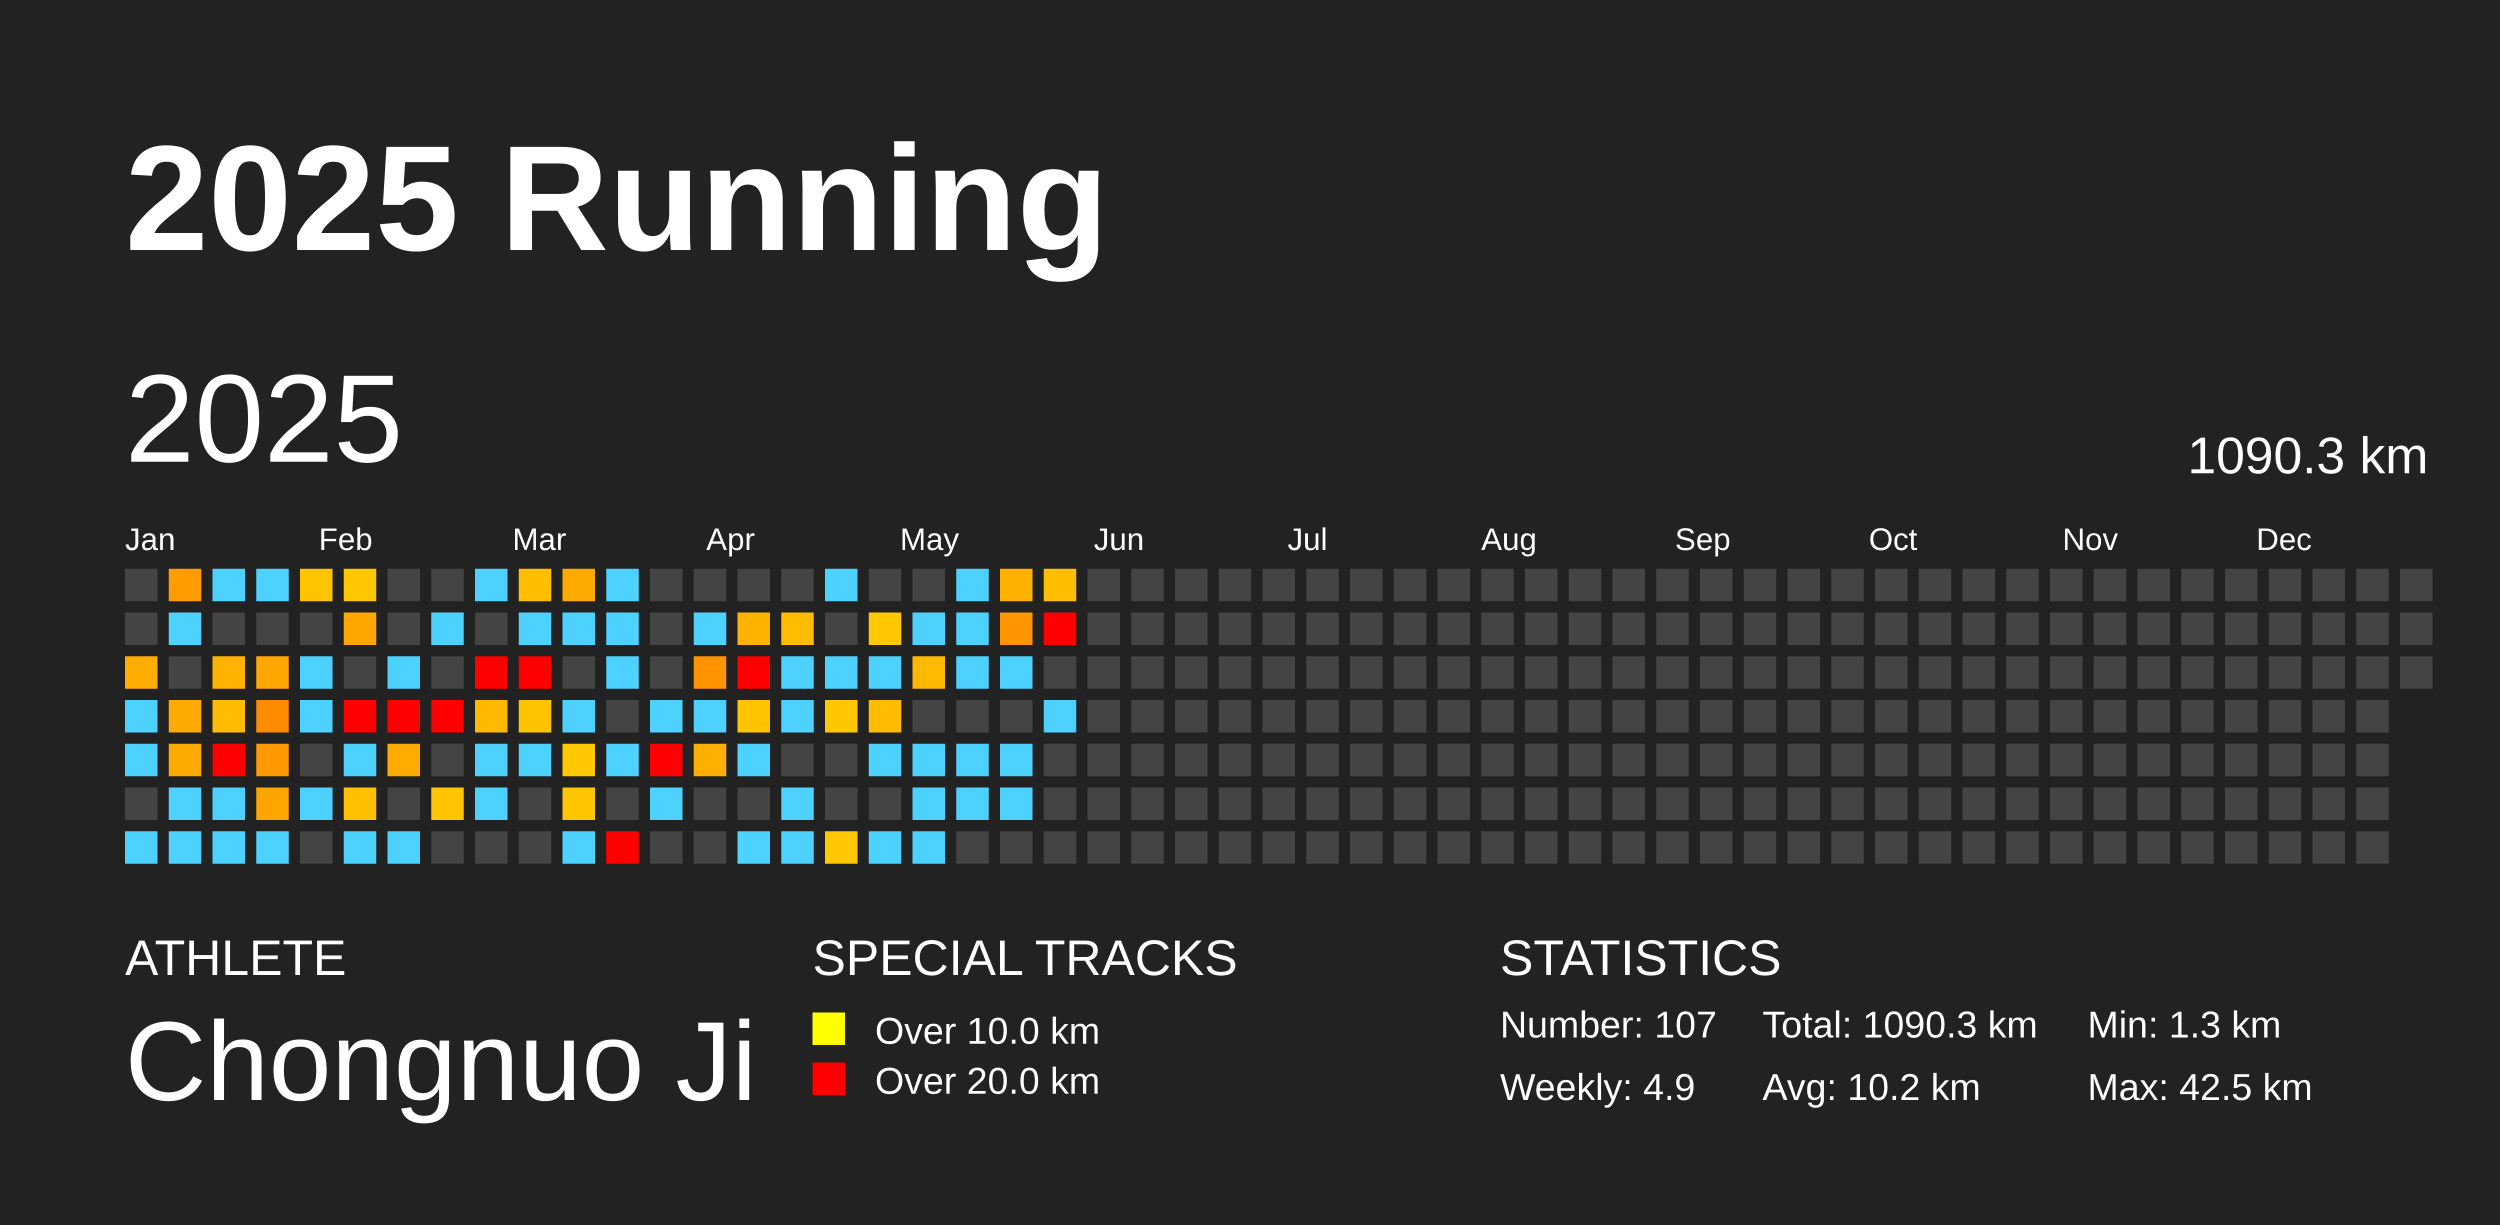
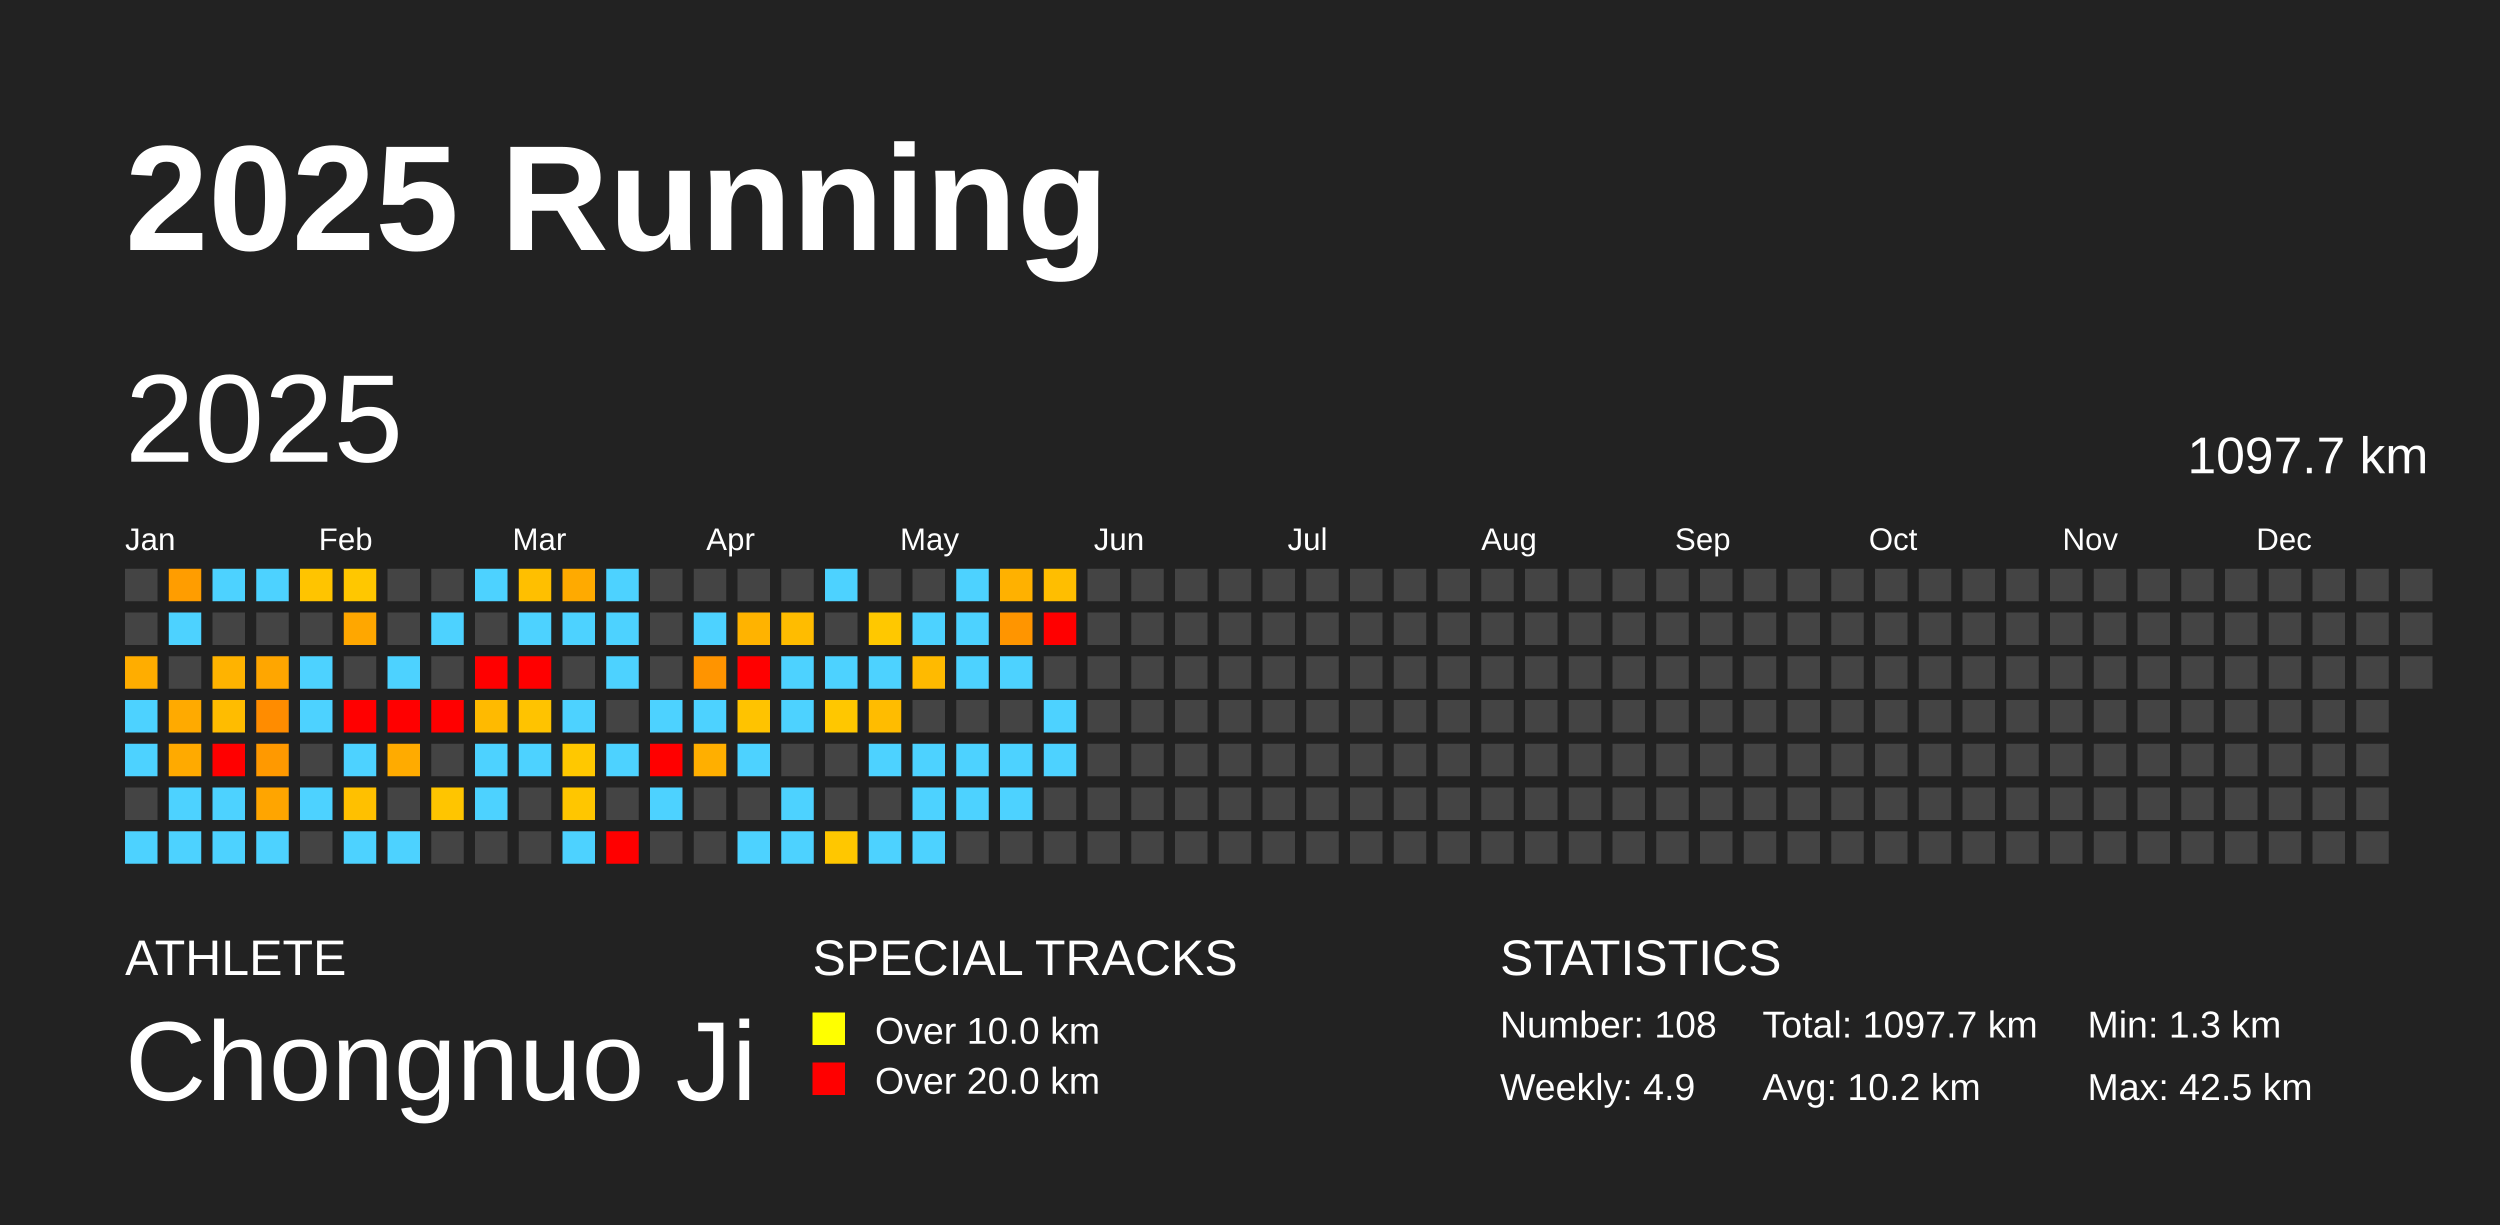
<svg xmlns="http://www.w3.org/2000/svg" baseProfile="full" height="98mm" version="1.1" viewBox="0,0,200,98" width="200mm">
  <defs />
  <rect fill="#222222" height="98" width="200" x="0" y="0" />
  <text fill="#FFFFFF" style="font-size:12px; font-family:Arial; font-weight:bold;" x="10" y="20">2025 Running</text>
  <text fill="#FFFFFF" style="font-size:4px; font-family:Arial" x="10" y="78">ATHLETE</text>
  <text fill="#FFFFFF" style="font-size:9px; font-family:Arial" x="10" y="88">Chongnuo Ji</text>
  <text fill="#FFFFFF" style="font-size:4px; font-family:Arial" x="65" y="78">SPECIAL TRACKS</text>
  <rect fill="yellow" height="2.6" width="2.6" x="65" y="81" />
  <text fill="#FFFFFF" style="font-size:3px; font-family:Arial" x="70" y="83.5">Over 10.0 km</text>
  <rect fill="red" height="2.6" width="2.6" x="65" y="85" />
  <text fill="#FFFFFF" style="font-size:3px; font-family:Arial" x="70" y="87.5">Over 20.0 km</text>
  <text fill="#FFFFFF" style="font-size:4px; font-family:Arial" x="120" y="78">STATISTICS</text>
-   <text fill="#FFFFFF" style="font-size:3px; font-family:Arial" x="120" y="83">Number: 107</text>
+   <text fill="#FFFFFF" style="font-size:3px; font-family:Arial" x="120" y="83">Number: 108</text>
  <text fill="#FFFFFF" style="font-size:3px; font-family:Arial" x="120" y="88">Weekly: 4.9</text>
-   <text fill="#FFFFFF" style="font-size:3px; font-family:Arial" x="141" y="83">Total: 1090.3 km</text>
+   <text fill="#FFFFFF" style="font-size:3px; font-family:Arial" x="141" y="83">Total: 1097.7 km</text>
  <text fill="#FFFFFF" style="font-size:3px; font-family:Arial" x="141" y="88">Avg: 10.2 km</text>
  <text fill="#FFFFFF" style="font-size:3px; font-family:Arial" x="167" y="83">Min: 1.3 km</text>
  <text fill="#FFFFFF" style="font-size:3px; font-family:Arial" x="167" y="88">Max: 42.5 km</text>
  <text dominant-baseline="hanging" fill="#FFFFFF" style="font-size:10.0px; font-family:Arial;" x="10" y="30">2025</text>
-   <text dominant-baseline="hanging" fill="#FFFFFF" style="font-size:4.125px; font-family:Arial;" x="175" y="35">1090.3 km</text>
+   <text dominant-baseline="hanging" fill="#FFFFFF" style="font-size:4.125px; font-family:Arial;" x="175" y="35">1097.7 km</text>
  <text fill="#FFFFFF" style="font-size:2.5px; font-family:Arial" x="10.0" y="44">Jan</text>
  <text fill="#FFFFFF" style="font-size:2.5px; font-family:Arial" x="25.5" y="44">Feb</text>
  <text fill="#FFFFFF" style="font-size:2.5px; font-family:Arial" x="41.0" y="44">Mar</text>
  <text fill="#FFFFFF" style="font-size:2.5px; font-family:Arial" x="56.5" y="44">Apr</text>
  <text fill="#FFFFFF" style="font-size:2.5px; font-family:Arial" x="72.0" y="44">May</text>
  <text fill="#FFFFFF" style="font-size:2.5px; font-family:Arial" x="87.5" y="44">Jun</text>
  <text fill="#FFFFFF" style="font-size:2.5px; font-family:Arial" x="103.0" y="44">Jul</text>
  <text fill="#FFFFFF" style="font-size:2.5px; font-family:Arial" x="118.5" y="44">Aug</text>
  <text fill="#FFFFFF" style="font-size:2.5px; font-family:Arial" x="134.0" y="44">Sep</text>
  <text fill="#FFFFFF" style="font-size:2.5px; font-family:Arial" x="149.5" y="44">Oct</text>
  <text fill="#FFFFFF" style="font-size:2.5px; font-family:Arial" x="165.0" y="44">Nov</text>
  <text fill="#FFFFFF" style="font-size:2.5px; font-family:Arial" x="180.5" y="44">Dec</text>
  <rect fill="#444444" height="2.6" width="2.6" x="10.0" y="45.5" />
  <rect fill="#444444" height="2.6" width="2.6" x="10.0" y="49.0" />
  <rect fill="#ffad00" height="2.6" width="2.6" x="10.0" y="52.5" />
  <rect fill="#4dd2ff" height="2.6" width="2.6" x="10.0" y="56.0" />
  <rect fill="#4dd2ff" height="2.6" width="2.6" x="10.0" y="59.5" />
  <rect fill="#444444" height="2.6" width="2.6" x="10.0" y="63.0" />
  <rect fill="#4dd2ff" height="2.6" width="2.6" x="10.0" y="66.5" />
  <rect fill="#ff9d00" height="2.6" width="2.6" x="13.5" y="45.5" />
  <rect fill="#4dd2ff" height="2.6" width="2.6" x="13.5" y="49.0" />
  <rect fill="#444444" height="2.6" width="2.6" x="13.5" y="52.5" />
  <rect fill="#ffaa00" height="2.6" width="2.6" x="13.5" y="56.0" />
  <rect fill="#ffaa00" height="2.6" width="2.6" x="13.5" y="59.5" />
  <rect fill="#4dd2ff" height="2.6" width="2.6" x="13.5" y="63.0" />
  <rect fill="#4dd2ff" height="2.6" width="2.6" x="13.5" y="66.5" />
  <rect fill="#4dd2ff" height="2.6" width="2.6" x="17.0" y="45.5" />
  <rect fill="#444444" height="2.6" width="2.6" x="17.0" y="49.0" />
  <rect fill="#ffb300" height="2.6" width="2.6" x="17.0" y="52.5" />
  <rect fill="#ffbc00" height="2.6" width="2.6" x="17.0" y="56.0" />
  <rect fill="red" height="2.6" width="2.6" x="17.0" y="59.5" />
  <rect fill="#4dd2ff" height="2.6" width="2.6" x="17.0" y="63.0" />
  <rect fill="#4dd2ff" height="2.6" width="2.6" x="17.0" y="66.5" />
  <rect fill="#4dd2ff" height="2.6" width="2.6" x="20.5" y="45.5" />
  <rect fill="#444444" height="2.6" width="2.6" x="20.5" y="49.0" />
  <rect fill="#ffa600" height="2.6" width="2.6" x="20.5" y="52.5" />
  <rect fill="#ff8c00" height="2.6" width="2.6" x="20.5" y="56.0" />
  <rect fill="#ff9900" height="2.6" width="2.6" x="20.5" y="59.5" />
  <rect fill="#ffa500" height="2.6" width="2.6" x="20.5" y="63.0" />
  <rect fill="#4dd2ff" height="2.6" width="2.6" x="20.5" y="66.5" />
  <rect fill="#ffc400" height="2.6" width="2.6" x="24.0" y="45.5" />
  <rect fill="#444444" height="2.6" width="2.6" x="24.0" y="49.0" />
  <rect fill="#4dd2ff" height="2.6" width="2.6" x="24.0" y="52.5" />
  <rect fill="#4dd2ff" height="2.6" width="2.6" x="24.0" y="56.0" />
  <rect fill="#444444" height="2.6" width="2.6" x="24.0" y="59.5" />
  <rect fill="#4dd2ff" height="2.6" width="2.6" x="24.0" y="63.0" />
  <rect fill="#444444" height="2.6" width="2.6" x="24.0" y="66.5" />
  <rect fill="#ffc700" height="2.6" width="2.6" x="27.5" y="45.5" />
  <rect fill="#ffa700" height="2.6" width="2.6" x="27.5" y="49.0" />
  <rect fill="#444444" height="2.6" width="2.6" x="27.5" y="52.5" />
  <rect fill="red" height="2.6" width="2.6" x="27.5" y="56.0" />
  <rect fill="#4dd2ff" height="2.6" width="2.6" x="27.5" y="59.5" />
  <rect fill="#ffc000" height="2.6" width="2.6" x="27.5" y="63.0" />
  <rect fill="#4dd2ff" height="2.6" width="2.6" x="27.5" y="66.5" />
  <rect fill="#444444" height="2.6" width="2.6" x="31.0" y="45.5" />
  <rect fill="#444444" height="2.6" width="2.6" x="31.0" y="49.0" />
  <rect fill="#4dd2ff" height="2.6" width="2.6" x="31.0" y="52.5" />
  <rect fill="red" height="2.6" width="2.6" x="31.0" y="56.0" />
  <rect fill="#ffab00" height="2.6" width="2.6" x="31.0" y="59.5" />
  <rect fill="#444444" height="2.6" width="2.6" x="31.0" y="63.0" />
  <rect fill="#4dd2ff" height="2.6" width="2.6" x="31.0" y="66.5" />
  <rect fill="#444444" height="2.6" width="2.6" x="34.5" y="45.5" />
  <rect fill="#4dd2ff" height="2.6" width="2.6" x="34.5" y="49.0" />
  <rect fill="#444444" height="2.6" width="2.6" x="34.5" y="52.5" />
  <rect fill="red" height="2.6" width="2.6" x="34.5" y="56.0" />
  <rect fill="#444444" height="2.6" width="2.6" x="34.5" y="59.5" />
  <rect fill="#ffc500" height="2.6" width="2.6" x="34.5" y="63.0" />
  <rect fill="#444444" height="2.6" width="2.6" x="34.5" y="66.5" />
  <rect fill="#4dd2ff" height="2.6" width="2.6" x="38.0" y="45.5" />
  <rect fill="#444444" height="2.6" width="2.6" x="38.0" y="49.0" />
  <rect fill="red" height="2.6" width="2.6" x="38.0" y="52.5" />
  <rect fill="#ffba00" height="2.6" width="2.6" x="38.0" y="56.0" />
  <rect fill="#4dd2ff" height="2.6" width="2.6" x="38.0" y="59.5" />
  <rect fill="#4dd2ff" height="2.6" width="2.6" x="38.0" y="63.0" />
  <rect fill="#444444" height="2.6" width="2.6" x="38.0" y="66.5" />
  <rect fill="#ffbf00" height="2.6" width="2.6" x="41.5" y="45.5" />
  <rect fill="#4dd2ff" height="2.6" width="2.6" x="41.5" y="49.0" />
  <rect fill="red" height="2.6" width="2.6" x="41.5" y="52.5" />
  <rect fill="#ffc300" height="2.6" width="2.6" x="41.5" y="56.0" />
  <rect fill="#4dd2ff" height="2.6" width="2.6" x="41.5" y="59.5" />
  <rect fill="#444444" height="2.6" width="2.6" x="41.5" y="63.0" />
  <rect fill="#444444" height="2.6" width="2.6" x="41.5" y="66.5" />
  <rect fill="#ffaa00" height="2.6" width="2.6" x="45.0" y="45.5" />
  <rect fill="#4dd2ff" height="2.6" width="2.6" x="45.0" y="49.0" />
  <rect fill="#444444" height="2.6" width="2.6" x="45.0" y="52.5" />
  <rect fill="#4dd2ff" height="2.6" width="2.6" x="45.0" y="56.0" />
  <rect fill="#ffc800" height="2.6" width="2.6" x="45.0" y="59.5" />
  <rect fill="#ffc600" height="2.6" width="2.6" x="45.0" y="63.0" />
  <rect fill="#4dd2ff" height="2.6" width="2.6" x="45.0" y="66.5" />
  <rect fill="#4dd2ff" height="2.6" width="2.6" x="48.5" y="45.5" />
  <rect fill="#4dd2ff" height="2.6" width="2.6" x="48.5" y="49.0" />
  <rect fill="#4dd2ff" height="2.6" width="2.6" x="48.5" y="52.5" />
  <rect fill="#444444" height="2.6" width="2.6" x="48.5" y="56.0" />
  <rect fill="#4dd2ff" height="2.6" width="2.6" x="48.5" y="59.5" />
  <rect fill="#444444" height="2.6" width="2.6" x="48.5" y="63.0" />
  <rect fill="red" height="2.6" width="2.6" x="48.5" y="66.5" />
  <rect fill="#444444" height="2.6" width="2.6" x="52.0" y="45.5" />
  <rect fill="#444444" height="2.6" width="2.6" x="52.0" y="49.0" />
  <rect fill="#444444" height="2.6" width="2.6" x="52.0" y="52.5" />
  <rect fill="#4dd2ff" height="2.6" width="2.6" x="52.0" y="56.0" />
  <rect fill="red" height="2.6" width="2.6" x="52.0" y="59.5" />
  <rect fill="#4dd2ff" height="2.6" width="2.6" x="52.0" y="63.0" />
  <rect fill="#444444" height="2.6" width="2.6" x="52.0" y="66.5" />
  <rect fill="#444444" height="2.6" width="2.6" x="55.5" y="45.5" />
  <rect fill="#4dd2ff" height="2.6" width="2.6" x="55.5" y="49.0" />
  <rect fill="#ff9400" height="2.6" width="2.6" x="55.5" y="52.5" />
  <rect fill="#4dd2ff" height="2.6" width="2.6" x="55.5" y="56.0" />
  <rect fill="#ffaf00" height="2.6" width="2.6" x="55.5" y="59.5" />
  <rect fill="#444444" height="2.6" width="2.6" x="55.5" y="63.0" />
  <rect fill="#444444" height="2.6" width="2.6" x="55.5" y="66.5" />
  <rect fill="#444444" height="2.6" width="2.6" x="59.0" y="45.5" />
  <rect fill="#ffb300" height="2.6" width="2.6" x="59.0" y="49.0" />
  <rect fill="red" height="2.6" width="2.6" x="59.0" y="52.5" />
  <rect fill="#ffc300" height="2.6" width="2.6" x="59.0" y="56.0" />
  <rect fill="#4dd2ff" height="2.6" width="2.6" x="59.0" y="59.5" />
  <rect fill="#444444" height="2.6" width="2.6" x="59.0" y="63.0" />
  <rect fill="#4dd2ff" height="2.6" width="2.6" x="59.0" y="66.5" />
  <rect fill="#444444" height="2.6" width="2.6" x="62.5" y="45.5" />
  <rect fill="#ffbc00" height="2.6" width="2.6" x="62.5" y="49.0" />
  <rect fill="#4dd2ff" height="2.6" width="2.6" x="62.5" y="52.5" />
  <rect fill="#4dd2ff" height="2.6" width="2.6" x="62.5" y="56.0" />
  <rect fill="#444444" height="2.6" width="2.6" x="62.5" y="59.5" />
  <rect fill="#4dd2ff" height="2.6" width="2.6" x="62.5" y="63.0" />
  <rect fill="#4dd2ff" height="2.6" width="2.6" x="62.5" y="66.5" />
  <rect fill="#4dd2ff" height="2.6" width="2.6" x="66.0" y="45.5" />
  <rect fill="#444444" height="2.6" width="2.6" x="66.0" y="49.0" />
  <rect fill="#4dd2ff" height="2.6" width="2.6" x="66.0" y="52.5" />
  <rect fill="#ffc700" height="2.6" width="2.6" x="66.0" y="56.0" />
  <rect fill="#444444" height="2.6" width="2.6" x="66.0" y="59.5" />
  <rect fill="#444444" height="2.6" width="2.6" x="66.0" y="63.0" />
  <rect fill="#ffc700" height="2.6" width="2.6" x="66.0" y="66.5" />
  <rect fill="#444444" height="2.6" width="2.6" x="69.5" y="45.5" />
  <rect fill="#ffc800" height="2.6" width="2.6" x="69.5" y="49.0" />
  <rect fill="#4dd2ff" height="2.6" width="2.6" x="69.5" y="52.5" />
  <rect fill="#ffbc00" height="2.6" width="2.6" x="69.5" y="56.0" />
  <rect fill="#4dd2ff" height="2.6" width="2.6" x="69.5" y="59.5" />
  <rect fill="#444444" height="2.6" width="2.6" x="69.5" y="63.0" />
  <rect fill="#4dd2ff" height="2.6" width="2.6" x="69.5" y="66.5" />
  <rect fill="#444444" height="2.6" width="2.6" x="73.0" y="45.5" />
  <rect fill="#4dd2ff" height="2.6" width="2.6" x="73.0" y="49.0" />
  <rect fill="#ffba00" height="2.6" width="2.6" x="73.0" y="52.5" />
  <rect fill="#444444" height="2.6" width="2.6" x="73.0" y="56.0" />
  <rect fill="#4dd2ff" height="2.6" width="2.6" x="73.0" y="59.5" />
  <rect fill="#4dd2ff" height="2.6" width="2.6" x="73.0" y="63.0" />
  <rect fill="#4dd2ff" height="2.6" width="2.6" x="73.0" y="66.5" />
  <rect fill="#4dd2ff" height="2.6" width="2.6" x="76.5" y="45.5" />
  <rect fill="#4dd2ff" height="2.6" width="2.6" x="76.5" y="49.0" />
  <rect fill="#4dd2ff" height="2.6" width="2.6" x="76.5" y="52.5" />
  <rect fill="#444444" height="2.6" width="2.6" x="76.5" y="56.0" />
  <rect fill="#4dd2ff" height="2.6" width="2.6" x="76.5" y="59.5" />
  <rect fill="#4dd2ff" height="2.6" width="2.6" x="76.5" y="63.0" />
  <rect fill="#444444" height="2.6" width="2.6" x="76.5" y="66.5" />
  <rect fill="#ffb100" height="2.6" width="2.6" x="80.0" y="45.5" />
  <rect fill="#ff9500" height="2.6" width="2.6" x="80.0" y="49.0" />
  <rect fill="#4dd2ff" height="2.6" width="2.6" x="80.0" y="52.5" />
  <rect fill="#444444" height="2.6" width="2.6" x="80.0" y="56.0" />
  <rect fill="#4dd2ff" height="2.6" width="2.6" x="80.0" y="59.5" />
  <rect fill="#4dd2ff" height="2.6" width="2.6" x="80.0" y="63.0" />
  <rect fill="#444444" height="2.6" width="2.6" x="80.0" y="66.5" />
  <rect fill="#ffbe00" height="2.6" width="2.6" x="83.5" y="45.5" />
  <rect fill="red" height="2.6" width="2.6" x="83.5" y="49.0" />
  <rect fill="#444444" height="2.6" width="2.6" x="83.5" y="52.5" />
  <rect fill="#4dd2ff" height="2.6" width="2.6" x="83.5" y="56.0" />
-   <rect fill="#444444" height="2.6" width="2.6" x="83.5" y="59.5" />
+   <rect fill="#4dd2ff" height="2.6" width="2.6" x="83.5" y="59.5" />
  <rect fill="#444444" height="2.6" width="2.6" x="83.5" y="63.0" />
  <rect fill="#444444" height="2.6" width="2.6" x="83.5" y="66.5" />
  <rect fill="#444444" height="2.6" width="2.6" x="87.0" y="45.5" />
  <rect fill="#444444" height="2.6" width="2.6" x="87.0" y="49.0" />
  <rect fill="#444444" height="2.6" width="2.6" x="87.0" y="52.5" />
  <rect fill="#444444" height="2.6" width="2.6" x="87.0" y="56.0" />
  <rect fill="#444444" height="2.6" width="2.6" x="87.0" y="59.5" />
  <rect fill="#444444" height="2.6" width="2.6" x="87.0" y="63.0" />
  <rect fill="#444444" height="2.6" width="2.6" x="87.0" y="66.5" />
  <rect fill="#444444" height="2.6" width="2.6" x="90.5" y="45.5" />
  <rect fill="#444444" height="2.6" width="2.6" x="90.5" y="49.0" />
  <rect fill="#444444" height="2.6" width="2.6" x="90.5" y="52.5" />
  <rect fill="#444444" height="2.6" width="2.6" x="90.5" y="56.0" />
  <rect fill="#444444" height="2.6" width="2.6" x="90.5" y="59.5" />
  <rect fill="#444444" height="2.6" width="2.6" x="90.5" y="63.0" />
  <rect fill="#444444" height="2.6" width="2.6" x="90.5" y="66.5" />
  <rect fill="#444444" height="2.6" width="2.6" x="94.0" y="45.5" />
  <rect fill="#444444" height="2.6" width="2.6" x="94.0" y="49.0" />
  <rect fill="#444444" height="2.6" width="2.6" x="94.0" y="52.5" />
  <rect fill="#444444" height="2.6" width="2.6" x="94.0" y="56.0" />
  <rect fill="#444444" height="2.6" width="2.6" x="94.0" y="59.5" />
  <rect fill="#444444" height="2.6" width="2.6" x="94.0" y="63.0" />
  <rect fill="#444444" height="2.6" width="2.6" x="94.0" y="66.5" />
  <rect fill="#444444" height="2.6" width="2.6" x="97.5" y="45.5" />
  <rect fill="#444444" height="2.6" width="2.6" x="97.5" y="49.0" />
  <rect fill="#444444" height="2.6" width="2.6" x="97.5" y="52.5" />
  <rect fill="#444444" height="2.6" width="2.6" x="97.5" y="56.0" />
  <rect fill="#444444" height="2.6" width="2.6" x="97.5" y="59.5" />
  <rect fill="#444444" height="2.6" width="2.6" x="97.5" y="63.0" />
  <rect fill="#444444" height="2.6" width="2.6" x="97.5" y="66.5" />
  <rect fill="#444444" height="2.6" width="2.6" x="101.0" y="45.5" />
  <rect fill="#444444" height="2.6" width="2.6" x="101.0" y="49.0" />
  <rect fill="#444444" height="2.6" width="2.6" x="101.0" y="52.5" />
  <rect fill="#444444" height="2.6" width="2.6" x="101.0" y="56.0" />
  <rect fill="#444444" height="2.6" width="2.6" x="101.0" y="59.5" />
  <rect fill="#444444" height="2.6" width="2.6" x="101.0" y="63.0" />
  <rect fill="#444444" height="2.6" width="2.6" x="101.0" y="66.5" />
  <rect fill="#444444" height="2.6" width="2.6" x="104.5" y="45.5" />
  <rect fill="#444444" height="2.6" width="2.6" x="104.5" y="49.0" />
  <rect fill="#444444" height="2.6" width="2.6" x="104.5" y="52.5" />
  <rect fill="#444444" height="2.6" width="2.6" x="104.5" y="56.0" />
  <rect fill="#444444" height="2.6" width="2.6" x="104.5" y="59.5" />
  <rect fill="#444444" height="2.6" width="2.6" x="104.5" y="63.0" />
  <rect fill="#444444" height="2.6" width="2.6" x="104.5" y="66.5" />
  <rect fill="#444444" height="2.6" width="2.6" x="108.0" y="45.5" />
  <rect fill="#444444" height="2.6" width="2.6" x="108.0" y="49.0" />
  <rect fill="#444444" height="2.6" width="2.6" x="108.0" y="52.5" />
  <rect fill="#444444" height="2.6" width="2.6" x="108.0" y="56.0" />
  <rect fill="#444444" height="2.6" width="2.6" x="108.0" y="59.5" />
  <rect fill="#444444" height="2.6" width="2.6" x="108.0" y="63.0" />
  <rect fill="#444444" height="2.6" width="2.6" x="108.0" y="66.5" />
  <rect fill="#444444" height="2.6" width="2.6" x="111.5" y="45.5" />
  <rect fill="#444444" height="2.6" width="2.6" x="111.5" y="49.0" />
  <rect fill="#444444" height="2.6" width="2.6" x="111.5" y="52.5" />
  <rect fill="#444444" height="2.6" width="2.6" x="111.5" y="56.0" />
  <rect fill="#444444" height="2.6" width="2.6" x="111.5" y="59.5" />
  <rect fill="#444444" height="2.6" width="2.6" x="111.5" y="63.0" />
  <rect fill="#444444" height="2.6" width="2.6" x="111.5" y="66.5" />
  <rect fill="#444444" height="2.6" width="2.6" x="115.0" y="45.5" />
  <rect fill="#444444" height="2.6" width="2.6" x="115.0" y="49.0" />
  <rect fill="#444444" height="2.6" width="2.6" x="115.0" y="52.5" />
  <rect fill="#444444" height="2.6" width="2.6" x="115.0" y="56.0" />
  <rect fill="#444444" height="2.6" width="2.6" x="115.0" y="59.5" />
  <rect fill="#444444" height="2.6" width="2.6" x="115.0" y="63.0" />
  <rect fill="#444444" height="2.6" width="2.6" x="115.0" y="66.5" />
  <rect fill="#444444" height="2.6" width="2.6" x="118.5" y="45.5" />
  <rect fill="#444444" height="2.6" width="2.6" x="118.5" y="49.0" />
  <rect fill="#444444" height="2.6" width="2.6" x="118.5" y="52.5" />
  <rect fill="#444444" height="2.6" width="2.6" x="118.5" y="56.0" />
  <rect fill="#444444" height="2.6" width="2.6" x="118.5" y="59.5" />
  <rect fill="#444444" height="2.6" width="2.6" x="118.5" y="63.0" />
  <rect fill="#444444" height="2.6" width="2.6" x="118.5" y="66.5" />
  <rect fill="#444444" height="2.6" width="2.6" x="122.0" y="45.5" />
  <rect fill="#444444" height="2.6" width="2.6" x="122.0" y="49.0" />
  <rect fill="#444444" height="2.6" width="2.6" x="122.0" y="52.5" />
  <rect fill="#444444" height="2.6" width="2.6" x="122.0" y="56.0" />
  <rect fill="#444444" height="2.6" width="2.6" x="122.0" y="59.5" />
  <rect fill="#444444" height="2.6" width="2.6" x="122.0" y="63.0" />
  <rect fill="#444444" height="2.6" width="2.6" x="122.0" y="66.5" />
  <rect fill="#444444" height="2.6" width="2.6" x="125.5" y="45.5" />
  <rect fill="#444444" height="2.6" width="2.6" x="125.5" y="49.0" />
  <rect fill="#444444" height="2.6" width="2.6" x="125.5" y="52.5" />
  <rect fill="#444444" height="2.6" width="2.6" x="125.5" y="56.0" />
  <rect fill="#444444" height="2.6" width="2.6" x="125.5" y="59.5" />
  <rect fill="#444444" height="2.6" width="2.6" x="125.5" y="63.0" />
  <rect fill="#444444" height="2.6" width="2.6" x="125.5" y="66.5" />
  <rect fill="#444444" height="2.6" width="2.6" x="129.0" y="45.5" />
  <rect fill="#444444" height="2.6" width="2.6" x="129.0" y="49.0" />
  <rect fill="#444444" height="2.6" width="2.6" x="129.0" y="52.5" />
  <rect fill="#444444" height="2.6" width="2.6" x="129.0" y="56.0" />
  <rect fill="#444444" height="2.6" width="2.6" x="129.0" y="59.5" />
  <rect fill="#444444" height="2.6" width="2.6" x="129.0" y="63.0" />
  <rect fill="#444444" height="2.6" width="2.6" x="129.0" y="66.5" />
  <rect fill="#444444" height="2.6" width="2.6" x="132.5" y="45.5" />
  <rect fill="#444444" height="2.6" width="2.6" x="132.5" y="49.0" />
  <rect fill="#444444" height="2.6" width="2.6" x="132.5" y="52.5" />
  <rect fill="#444444" height="2.6" width="2.6" x="132.5" y="56.0" />
  <rect fill="#444444" height="2.6" width="2.6" x="132.5" y="59.5" />
  <rect fill="#444444" height="2.6" width="2.6" x="132.5" y="63.0" />
  <rect fill="#444444" height="2.6" width="2.6" x="132.5" y="66.5" />
  <rect fill="#444444" height="2.6" width="2.6" x="136.0" y="45.5" />
  <rect fill="#444444" height="2.6" width="2.6" x="136.0" y="49.0" />
  <rect fill="#444444" height="2.6" width="2.6" x="136.0" y="52.5" />
  <rect fill="#444444" height="2.6" width="2.6" x="136.0" y="56.0" />
  <rect fill="#444444" height="2.6" width="2.6" x="136.0" y="59.5" />
  <rect fill="#444444" height="2.6" width="2.6" x="136.0" y="63.0" />
  <rect fill="#444444" height="2.6" width="2.6" x="136.0" y="66.5" />
  <rect fill="#444444" height="2.6" width="2.6" x="139.5" y="45.5" />
  <rect fill="#444444" height="2.6" width="2.6" x="139.5" y="49.0" />
  <rect fill="#444444" height="2.6" width="2.6" x="139.5" y="52.5" />
  <rect fill="#444444" height="2.6" width="2.6" x="139.5" y="56.0" />
  <rect fill="#444444" height="2.6" width="2.6" x="139.5" y="59.5" />
  <rect fill="#444444" height="2.6" width="2.6" x="139.5" y="63.0" />
  <rect fill="#444444" height="2.6" width="2.6" x="139.5" y="66.5" />
  <rect fill="#444444" height="2.6" width="2.6" x="143.0" y="45.5" />
  <rect fill="#444444" height="2.6" width="2.6" x="143.0" y="49.0" />
  <rect fill="#444444" height="2.6" width="2.6" x="143.0" y="52.5" />
  <rect fill="#444444" height="2.6" width="2.6" x="143.0" y="56.0" />
  <rect fill="#444444" height="2.6" width="2.6" x="143.0" y="59.5" />
  <rect fill="#444444" height="2.6" width="2.6" x="143.0" y="63.0" />
  <rect fill="#444444" height="2.6" width="2.6" x="143.0" y="66.5" />
  <rect fill="#444444" height="2.6" width="2.6" x="146.5" y="45.5" />
  <rect fill="#444444" height="2.6" width="2.6" x="146.5" y="49.0" />
  <rect fill="#444444" height="2.6" width="2.6" x="146.5" y="52.5" />
  <rect fill="#444444" height="2.6" width="2.6" x="146.5" y="56.0" />
  <rect fill="#444444" height="2.6" width="2.6" x="146.5" y="59.5" />
  <rect fill="#444444" height="2.6" width="2.6" x="146.5" y="63.0" />
  <rect fill="#444444" height="2.6" width="2.6" x="146.5" y="66.5" />
  <rect fill="#444444" height="2.6" width="2.6" x="150.0" y="45.5" />
  <rect fill="#444444" height="2.6" width="2.6" x="150.0" y="49.0" />
  <rect fill="#444444" height="2.6" width="2.6" x="150.0" y="52.5" />
  <rect fill="#444444" height="2.6" width="2.6" x="150.0" y="56.0" />
  <rect fill="#444444" height="2.6" width="2.6" x="150.0" y="59.5" />
  <rect fill="#444444" height="2.6" width="2.6" x="150.0" y="63.0" />
  <rect fill="#444444" height="2.6" width="2.6" x="150.0" y="66.5" />
  <rect fill="#444444" height="2.6" width="2.6" x="153.5" y="45.5" />
  <rect fill="#444444" height="2.6" width="2.6" x="153.5" y="49.0" />
  <rect fill="#444444" height="2.6" width="2.6" x="153.5" y="52.5" />
  <rect fill="#444444" height="2.6" width="2.6" x="153.5" y="56.0" />
  <rect fill="#444444" height="2.6" width="2.6" x="153.5" y="59.5" />
  <rect fill="#444444" height="2.6" width="2.6" x="153.5" y="63.0" />
  <rect fill="#444444" height="2.6" width="2.6" x="153.5" y="66.5" />
  <rect fill="#444444" height="2.6" width="2.6" x="157.0" y="45.5" />
  <rect fill="#444444" height="2.6" width="2.6" x="157.0" y="49.0" />
  <rect fill="#444444" height="2.6" width="2.6" x="157.0" y="52.5" />
  <rect fill="#444444" height="2.6" width="2.6" x="157.0" y="56.0" />
  <rect fill="#444444" height="2.6" width="2.6" x="157.0" y="59.5" />
  <rect fill="#444444" height="2.6" width="2.6" x="157.0" y="63.0" />
  <rect fill="#444444" height="2.6" width="2.6" x="157.0" y="66.5" />
  <rect fill="#444444" height="2.6" width="2.6" x="160.5" y="45.5" />
  <rect fill="#444444" height="2.6" width="2.6" x="160.5" y="49.0" />
  <rect fill="#444444" height="2.6" width="2.6" x="160.5" y="52.5" />
  <rect fill="#444444" height="2.6" width="2.6" x="160.5" y="56.0" />
  <rect fill="#444444" height="2.6" width="2.6" x="160.5" y="59.5" />
  <rect fill="#444444" height="2.6" width="2.6" x="160.5" y="63.0" />
  <rect fill="#444444" height="2.6" width="2.6" x="160.5" y="66.5" />
  <rect fill="#444444" height="2.6" width="2.6" x="164.0" y="45.5" />
  <rect fill="#444444" height="2.6" width="2.6" x="164.0" y="49.0" />
  <rect fill="#444444" height="2.6" width="2.6" x="164.0" y="52.5" />
  <rect fill="#444444" height="2.6" width="2.6" x="164.0" y="56.0" />
  <rect fill="#444444" height="2.6" width="2.6" x="164.0" y="59.5" />
  <rect fill="#444444" height="2.6" width="2.6" x="164.0" y="63.0" />
  <rect fill="#444444" height="2.6" width="2.6" x="164.0" y="66.5" />
  <rect fill="#444444" height="2.6" width="2.6" x="167.5" y="45.5" />
  <rect fill="#444444" height="2.6" width="2.6" x="167.5" y="49.0" />
  <rect fill="#444444" height="2.6" width="2.6" x="167.5" y="52.5" />
  <rect fill="#444444" height="2.6" width="2.6" x="167.5" y="56.0" />
  <rect fill="#444444" height="2.6" width="2.6" x="167.5" y="59.5" />
  <rect fill="#444444" height="2.6" width="2.6" x="167.5" y="63.0" />
  <rect fill="#444444" height="2.6" width="2.6" x="167.5" y="66.5" />
  <rect fill="#444444" height="2.6" width="2.6" x="171.0" y="45.5" />
  <rect fill="#444444" height="2.6" width="2.6" x="171.0" y="49.0" />
  <rect fill="#444444" height="2.6" width="2.6" x="171.0" y="52.5" />
  <rect fill="#444444" height="2.6" width="2.6" x="171.0" y="56.0" />
  <rect fill="#444444" height="2.6" width="2.6" x="171.0" y="59.5" />
  <rect fill="#444444" height="2.6" width="2.6" x="171.0" y="63.0" />
  <rect fill="#444444" height="2.6" width="2.6" x="171.0" y="66.5" />
  <rect fill="#444444" height="2.6" width="2.6" x="174.5" y="45.5" />
  <rect fill="#444444" height="2.6" width="2.6" x="174.5" y="49.0" />
  <rect fill="#444444" height="2.6" width="2.6" x="174.5" y="52.5" />
  <rect fill="#444444" height="2.6" width="2.6" x="174.5" y="56.0" />
  <rect fill="#444444" height="2.6" width="2.6" x="174.5" y="59.5" />
  <rect fill="#444444" height="2.6" width="2.6" x="174.5" y="63.0" />
  <rect fill="#444444" height="2.6" width="2.6" x="174.5" y="66.5" />
  <rect fill="#444444" height="2.6" width="2.6" x="178.0" y="45.5" />
  <rect fill="#444444" height="2.6" width="2.6" x="178.0" y="49.0" />
  <rect fill="#444444" height="2.6" width="2.6" x="178.0" y="52.5" />
  <rect fill="#444444" height="2.6" width="2.6" x="178.0" y="56.0" />
  <rect fill="#444444" height="2.6" width="2.6" x="178.0" y="59.5" />
  <rect fill="#444444" height="2.6" width="2.6" x="178.0" y="63.0" />
  <rect fill="#444444" height="2.6" width="2.6" x="178.0" y="66.5" />
  <rect fill="#444444" height="2.6" width="2.6" x="181.5" y="45.5" />
  <rect fill="#444444" height="2.6" width="2.6" x="181.5" y="49.0" />
  <rect fill="#444444" height="2.6" width="2.6" x="181.5" y="52.5" />
  <rect fill="#444444" height="2.6" width="2.6" x="181.5" y="56.0" />
  <rect fill="#444444" height="2.6" width="2.6" x="181.5" y="59.5" />
  <rect fill="#444444" height="2.6" width="2.6" x="181.5" y="63.0" />
  <rect fill="#444444" height="2.6" width="2.6" x="181.5" y="66.5" />
  <rect fill="#444444" height="2.6" width="2.6" x="185.0" y="45.5" />
  <rect fill="#444444" height="2.6" width="2.6" x="185.0" y="49.0" />
  <rect fill="#444444" height="2.6" width="2.6" x="185.0" y="52.5" />
  <rect fill="#444444" height="2.6" width="2.6" x="185.0" y="56.0" />
  <rect fill="#444444" height="2.6" width="2.6" x="185.0" y="59.5" />
  <rect fill="#444444" height="2.6" width="2.6" x="185.0" y="63.0" />
  <rect fill="#444444" height="2.6" width="2.6" x="185.0" y="66.5" />
  <rect fill="#444444" height="2.6" width="2.6" x="188.5" y="45.5" />
  <rect fill="#444444" height="2.6" width="2.6" x="188.5" y="49.0" />
  <rect fill="#444444" height="2.6" width="2.6" x="188.5" y="52.5" />
  <rect fill="#444444" height="2.6" width="2.6" x="188.5" y="56.0" />
  <rect fill="#444444" height="2.6" width="2.6" x="188.5" y="59.5" />
  <rect fill="#444444" height="2.6" width="2.6" x="188.5" y="63.0" />
  <rect fill="#444444" height="2.6" width="2.6" x="188.5" y="66.5" />
  <rect fill="#444444" height="2.6" width="2.6" x="192.0" y="45.5" />
  <rect fill="#444444" height="2.6" width="2.6" x="192.0" y="49.0" />
  <rect fill="#444444" height="2.6" width="2.6" x="192.0" y="52.5" />
</svg>
